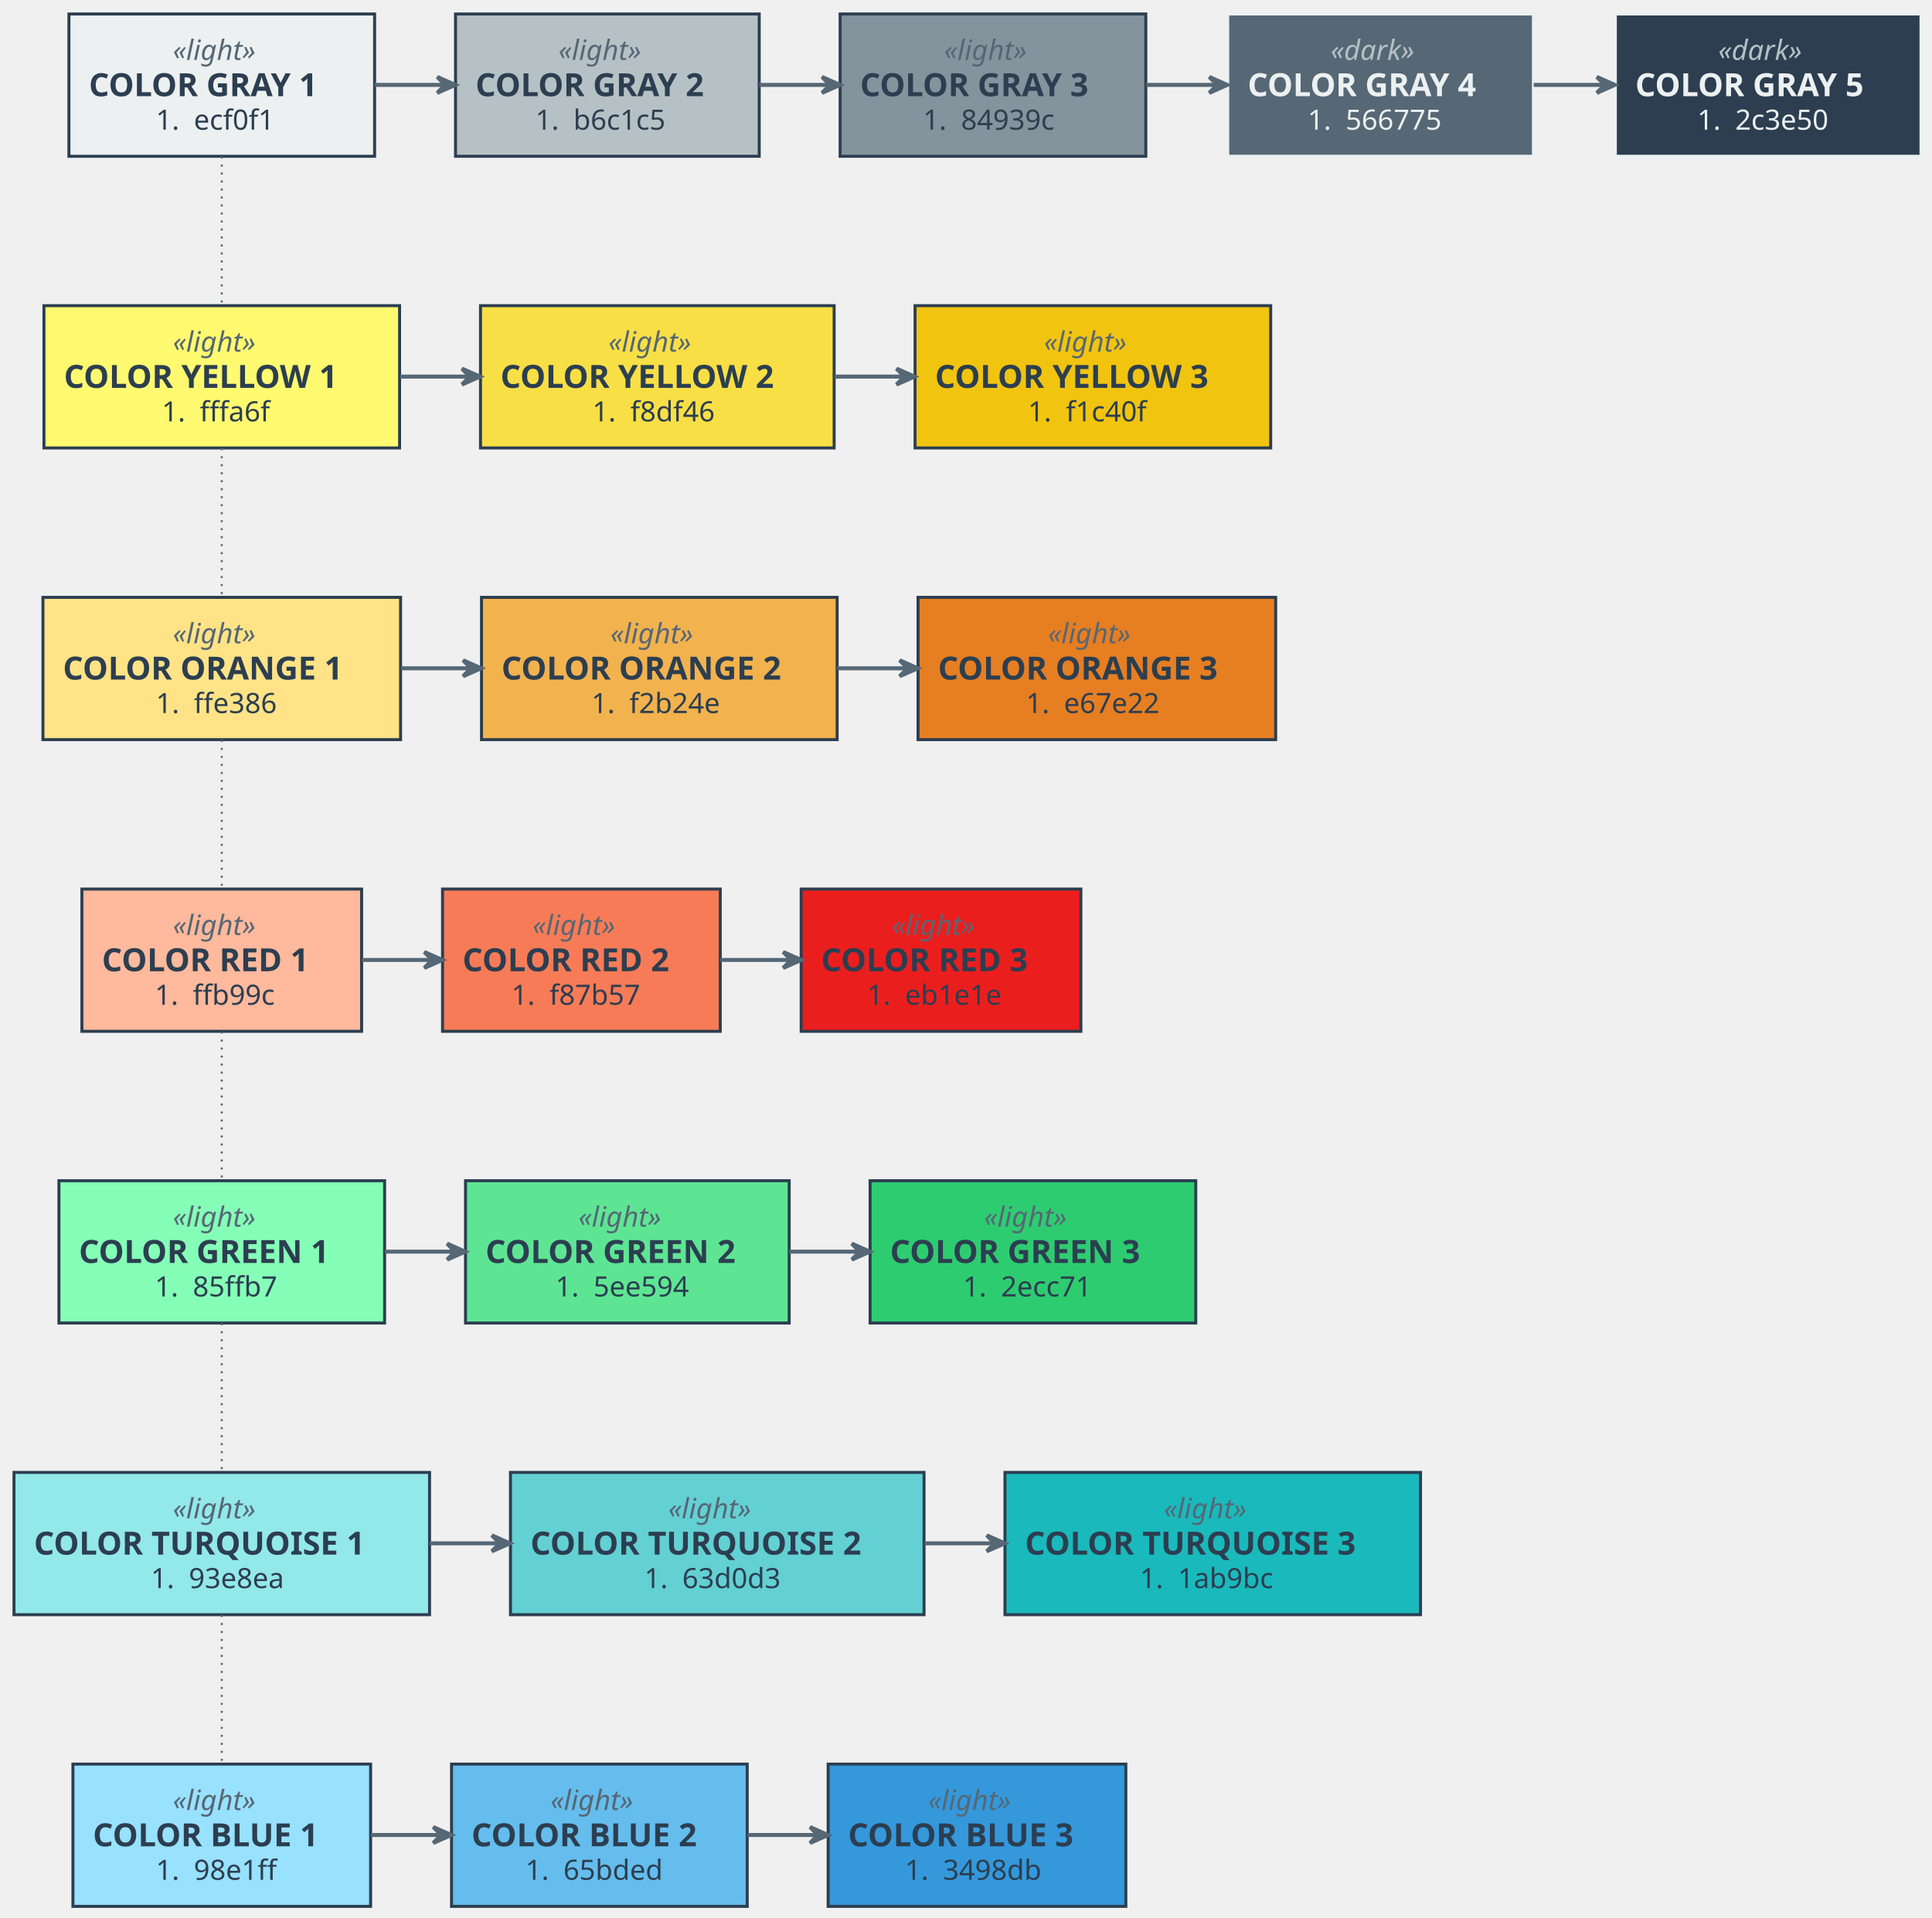
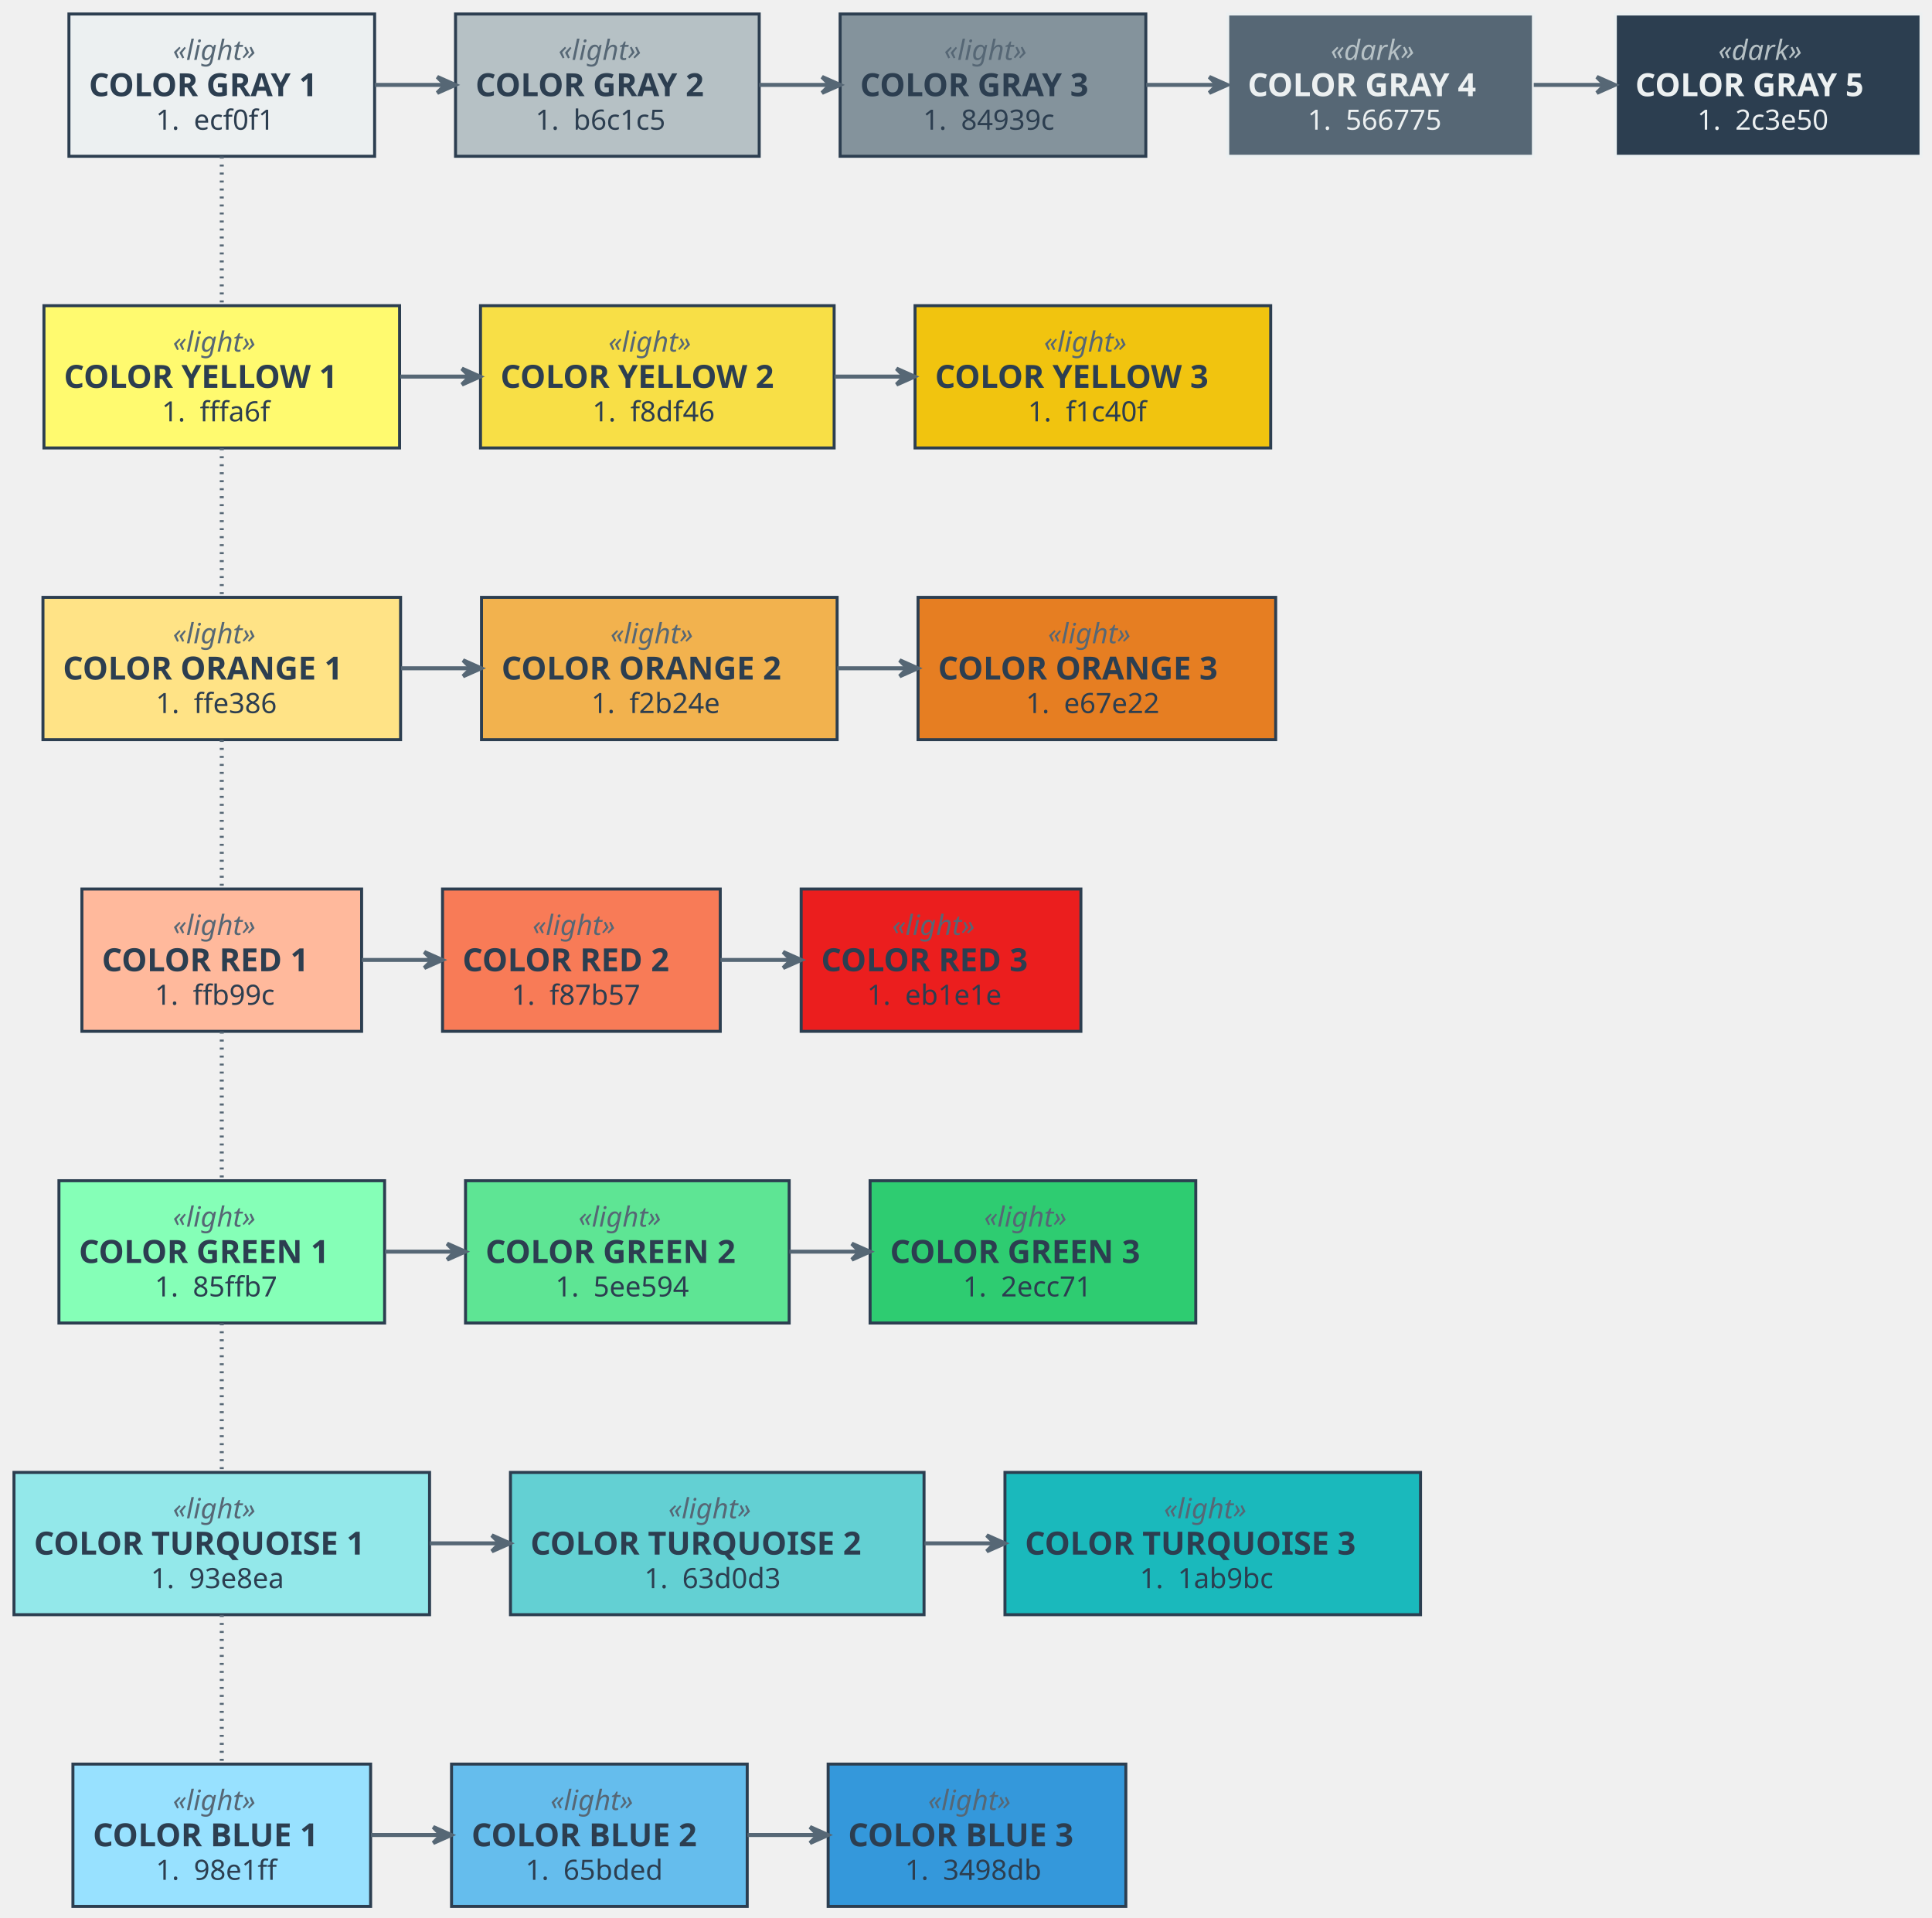
<svg xmlns="http://www.w3.org/2000/svg" contentScriptType="application/ecmascript" contentStyleType="text/css" height="960px" preserveAspectRatio="none" style="width:967px;height:960px;" version="1.1" viewBox="0 0 967 960" width="967px" zoomAndPan="magnify">
-   <defs />
+   <defs>
+     <style type="text/css">path:hover { stroke: #FFFFFF !important;}</style>
+   </defs>
  <g>
    <rect fill="#ECF0F1" height="71.219" style="stroke: #2C3E50; stroke-width: 1.5;" width="153" x="34.5" y="7" />
    <text fill="#566775" font-family="sans-serif" font-size="14" font-style="italic" lengthAdjust="spacingAndGlyphs" textLength="49" x="86.5" y="29.995">«light»</text>
    <text fill="#2C3E50" font-family="sans-serif" font-size="16" font-weight="bold" lengthAdjust="spacingAndGlyphs" textLength="133" x="44.5" y="48.148">COLOR GRAY 1</text>
    <text fill="#2C3E50" font-family="sans-serif" font-size="14" lengthAdjust="spacingAndGlyphs" textLength="14" x="78" y="64.917">1.</text>
    <text fill="#2C3E50" font-family="sans-serif" font-size="14" lengthAdjust="spacingAndGlyphs" textLength="47" x="97" y="64.917">ecf0f1</text>
    <rect fill="#B6C1C5" height="71.219" style="stroke: #2C3E50; stroke-width: 1.5;" width="152" x="228" y="7" />
    <text fill="#566775" font-family="sans-serif" font-size="14" font-style="italic" lengthAdjust="spacingAndGlyphs" textLength="49" x="279.5" y="29.995">«light»</text>
    <text fill="#2C3E50" font-family="sans-serif" font-size="16" font-weight="bold" lengthAdjust="spacingAndGlyphs" textLength="132" x="238" y="48.148">COLOR GRAY 2</text>
    <text fill="#2C3E50" font-family="sans-serif" font-size="14" lengthAdjust="spacingAndGlyphs" textLength="14" x="268" y="64.917">1.</text>
    <text fill="#2C3E50" font-family="sans-serif" font-size="14" lengthAdjust="spacingAndGlyphs" textLength="53" x="287" y="64.917">b6c1c5</text>
    <rect fill="#84939C" height="71.219" style="stroke: #2C3E50; stroke-width: 1.5;" width="153" x="420.5" y="7" />
    <text fill="#566775" font-family="sans-serif" font-size="14" font-style="italic" lengthAdjust="spacingAndGlyphs" textLength="49" x="472.5" y="29.995">«light»</text>
    <text fill="#2C3E50" font-family="sans-serif" font-size="16" font-weight="bold" lengthAdjust="spacingAndGlyphs" textLength="133" x="430.5" y="48.148">COLOR GRAY 3</text>
    <text fill="#2C3E50" font-family="sans-serif" font-size="14" lengthAdjust="spacingAndGlyphs" textLength="14" x="462" y="64.917">1.</text>
    <text fill="#2C3E50" font-family="sans-serif" font-size="14" lengthAdjust="spacingAndGlyphs" textLength="51" x="481" y="64.917">84939c</text>
    <rect fill="#566775" height="71.219" style="stroke: #ECF0F1; stroke-width: 1.5;" width="153" x="614.5" y="7" />
    <text fill="#B6C1C5" font-family="sans-serif" font-size="14" font-style="italic" lengthAdjust="spacingAndGlyphs" textLength="50" x="666" y="29.995">«dark»</text>
    <text fill="#ECF0F1" font-family="sans-serif" font-size="16" font-weight="bold" lengthAdjust="spacingAndGlyphs" textLength="133" x="624.5" y="48.148">COLOR GRAY 4</text>
    <text fill="#ECF0F1" font-family="sans-serif" font-size="14" lengthAdjust="spacingAndGlyphs" textLength="14" x="654.5" y="64.917">1.</text>
    <text fill="#ECF0F1" font-family="sans-serif" font-size="14" lengthAdjust="spacingAndGlyphs" textLength="54" x="673.5" y="64.917">566775</text>
    <rect fill="#2C3E50" height="71.219" style="stroke: #ECF0F1; stroke-width: 1.5;" width="153" x="808.5" y="7" />
    <text fill="#B6C1C5" font-family="sans-serif" font-size="14" font-style="italic" lengthAdjust="spacingAndGlyphs" textLength="50" x="860" y="29.995">«dark»</text>
    <text fill="#ECF0F1" font-family="sans-serif" font-size="16" font-weight="bold" lengthAdjust="spacingAndGlyphs" textLength="133" x="818.5" y="48.148">COLOR GRAY 5</text>
    <text fill="#ECF0F1" font-family="sans-serif" font-size="14" lengthAdjust="spacingAndGlyphs" textLength="14" x="849.5" y="64.917">1.</text>
    <text fill="#ECF0F1" font-family="sans-serif" font-size="14" lengthAdjust="spacingAndGlyphs" textLength="52" x="868.5" y="64.917">2c3e50</text>
    <rect fill="#FFFA6F" height="71.219" style="stroke: #2C3E50; stroke-width: 1.5;" width="178" x="22" y="153" />
    <text fill="#566775" font-family="sans-serif" font-size="14" font-style="italic" lengthAdjust="spacingAndGlyphs" textLength="49" x="86.5" y="175.995">«light»</text>
    <text fill="#2C3E50" font-family="sans-serif" font-size="16" font-weight="bold" lengthAdjust="spacingAndGlyphs" textLength="158" x="32" y="194.148">COLOR YELLOW 1</text>
    <text fill="#2C3E50" font-family="sans-serif" font-size="14" lengthAdjust="spacingAndGlyphs" textLength="14" x="81" y="210.917">1.</text>
    <text fill="#2C3E50" font-family="sans-serif" font-size="14" lengthAdjust="spacingAndGlyphs" textLength="41" x="100" y="210.917">fffa6f</text>
    <rect fill="#F8DF46" height="71.219" style="stroke: #2C3E50; stroke-width: 1.5;" width="177" x="240.5" y="153" />
    <text fill="#566775" font-family="sans-serif" font-size="14" font-style="italic" lengthAdjust="spacingAndGlyphs" textLength="49" x="304.5" y="175.995">«light»</text>
    <text fill="#2C3E50" font-family="sans-serif" font-size="16" font-weight="bold" lengthAdjust="spacingAndGlyphs" textLength="157" x="250.5" y="194.148">COLOR YELLOW 2</text>
    <text fill="#2C3E50" font-family="sans-serif" font-size="14" lengthAdjust="spacingAndGlyphs" textLength="14" x="296.5" y="210.917">1.</text>
    <text fill="#2C3E50" font-family="sans-serif" font-size="14" lengthAdjust="spacingAndGlyphs" textLength="46" x="315.5" y="210.917">f8df46</text>
    <rect fill="#F1C40F" height="71.219" style="stroke: #2C3E50; stroke-width: 1.5;" width="178" x="458" y="153" />
    <text fill="#566775" font-family="sans-serif" font-size="14" font-style="italic" lengthAdjust="spacingAndGlyphs" textLength="49" x="522.5" y="175.995">«light»</text>
    <text fill="#2C3E50" font-family="sans-serif" font-size="16" font-weight="bold" lengthAdjust="spacingAndGlyphs" textLength="158" x="468" y="194.148">COLOR YELLOW 3</text>
    <text fill="#2C3E50" font-family="sans-serif" font-size="14" lengthAdjust="spacingAndGlyphs" textLength="14" x="514.5" y="210.917">1.</text>
    <text fill="#2C3E50" font-family="sans-serif" font-size="14" lengthAdjust="spacingAndGlyphs" textLength="46" x="533.5" y="210.917">f1c40f</text>
    <rect fill="#FFE386" height="71.219" style="stroke: #2C3E50; stroke-width: 1.5;" width="179" x="21.5" y="299" />
    <text fill="#566775" font-family="sans-serif" font-size="14" font-style="italic" lengthAdjust="spacingAndGlyphs" textLength="49" x="86.5" y="321.995">«light»</text>
    <text fill="#2C3E50" font-family="sans-serif" font-size="16" font-weight="bold" lengthAdjust="spacingAndGlyphs" textLength="159" x="31.5" y="340.148">COLOR ORANGE 1</text>
    <text fill="#2C3E50" font-family="sans-serif" font-size="14" lengthAdjust="spacingAndGlyphs" textLength="14" x="78" y="356.917">1.</text>
    <text fill="#2C3E50" font-family="sans-serif" font-size="14" lengthAdjust="spacingAndGlyphs" textLength="47" x="97" y="356.917">ffe386</text>
    <rect fill="#F2B24E" height="71.219" style="stroke: #2C3E50; stroke-width: 1.5;" width="178" x="241" y="299" />
    <text fill="#566775" font-family="sans-serif" font-size="14" font-style="italic" lengthAdjust="spacingAndGlyphs" textLength="49" x="305.5" y="321.995">«light»</text>
    <text fill="#2C3E50" font-family="sans-serif" font-size="16" font-weight="bold" lengthAdjust="spacingAndGlyphs" textLength="158" x="251" y="340.148">COLOR ORANGE 2</text>
    <text fill="#2C3E50" font-family="sans-serif" font-size="14" lengthAdjust="spacingAndGlyphs" textLength="14" x="296" y="356.917">1.</text>
    <text fill="#2C3E50" font-family="sans-serif" font-size="14" lengthAdjust="spacingAndGlyphs" textLength="49" x="315" y="356.917">f2b24e</text>
    <rect fill="#E67E22" height="71.219" style="stroke: #2C3E50; stroke-width: 1.5;" width="179" x="459.5" y="299" />
    <text fill="#566775" font-family="sans-serif" font-size="14" font-style="italic" lengthAdjust="spacingAndGlyphs" textLength="49" x="524.5" y="321.995">«light»</text>
    <text fill="#2C3E50" font-family="sans-serif" font-size="16" font-weight="bold" lengthAdjust="spacingAndGlyphs" textLength="159" x="469.5" y="340.148">COLOR ORANGE 3</text>
    <text fill="#2C3E50" font-family="sans-serif" font-size="14" lengthAdjust="spacingAndGlyphs" textLength="14" x="513.5" y="356.917">1.</text>
    <text fill="#2C3E50" font-family="sans-serif" font-size="14" lengthAdjust="spacingAndGlyphs" textLength="52" x="532.5" y="356.917">e67e22</text>
    <rect fill="#FFB99C" height="71.219" style="stroke: #2C3E50; stroke-width: 1.5;" width="140" x="41" y="445" />
    <text fill="#566775" font-family="sans-serif" font-size="14" font-style="italic" lengthAdjust="spacingAndGlyphs" textLength="49" x="86.5" y="467.995">«light»</text>
    <text fill="#2C3E50" font-family="sans-serif" font-size="16" font-weight="bold" lengthAdjust="spacingAndGlyphs" textLength="120" x="51" y="486.148">COLOR RED 1</text>
    <text fill="#2C3E50" font-family="sans-serif" font-size="14" lengthAdjust="spacingAndGlyphs" textLength="14" x="77.5" y="502.917">1.</text>
    <text fill="#2C3E50" font-family="sans-serif" font-size="14" lengthAdjust="spacingAndGlyphs" textLength="48" x="96.5" y="502.917">ffb99c</text>
    <rect fill="#F87B57" height="71.219" style="stroke: #2C3E50; stroke-width: 1.5;" width="139" x="221.5" y="445" />
    <text fill="#566775" font-family="sans-serif" font-size="14" font-style="italic" lengthAdjust="spacingAndGlyphs" textLength="49" x="266.5" y="467.995">«light»</text>
    <text fill="#2C3E50" font-family="sans-serif" font-size="16" font-weight="bold" lengthAdjust="spacingAndGlyphs" textLength="119" x="231.5" y="486.148">COLOR RED 2</text>
    <text fill="#2C3E50" font-family="sans-serif" font-size="14" lengthAdjust="spacingAndGlyphs" textLength="14" x="256" y="502.917">1.</text>
    <text fill="#2C3E50" font-family="sans-serif" font-size="14" lengthAdjust="spacingAndGlyphs" textLength="51" x="275" y="502.917">f87b57</text>
    <rect fill="#EB1E1E" height="71.219" style="stroke: #2C3E50; stroke-width: 1.5;" width="140" x="401" y="445" />
    <text fill="#566775" font-family="sans-serif" font-size="14" font-style="italic" lengthAdjust="spacingAndGlyphs" textLength="49" x="446.5" y="467.995">«light»</text>
    <text fill="#2C3E50" font-family="sans-serif" font-size="16" font-weight="bold" lengthAdjust="spacingAndGlyphs" textLength="120" x="411" y="486.148">COLOR RED 3</text>
    <text fill="#2C3E50" font-family="sans-serif" font-size="14" lengthAdjust="spacingAndGlyphs" textLength="14" x="434" y="502.917">1.</text>
    <text fill="#2C3E50" font-family="sans-serif" font-size="14" lengthAdjust="spacingAndGlyphs" textLength="55" x="453" y="502.917">eb1e1e</text>
    <rect fill="#85FFB7" height="71.219" style="stroke: #2C3E50; stroke-width: 1.5;" width="163" x="29.5" y="591" />
    <text fill="#566775" font-family="sans-serif" font-size="14" font-style="italic" lengthAdjust="spacingAndGlyphs" textLength="49" x="86.5" y="613.995">«light»</text>
    <text fill="#2C3E50" font-family="sans-serif" font-size="16" font-weight="bold" lengthAdjust="spacingAndGlyphs" textLength="143" x="39.5" y="632.148">COLOR GREEN 1</text>
    <text fill="#2C3E50" font-family="sans-serif" font-size="14" lengthAdjust="spacingAndGlyphs" textLength="14" x="77.5" y="648.917">1.</text>
    <text fill="#2C3E50" font-family="sans-serif" font-size="14" lengthAdjust="spacingAndGlyphs" textLength="48" x="96.5" y="648.917">85ffb7</text>
    <rect fill="#5EE594" height="71.219" style="stroke: #2C3E50; stroke-width: 1.5;" width="162" x="233" y="591" />
    <text fill="#566775" font-family="sans-serif" font-size="14" font-style="italic" lengthAdjust="spacingAndGlyphs" textLength="49" x="289.5" y="613.995">«light»</text>
    <text fill="#2C3E50" font-family="sans-serif" font-size="16" font-weight="bold" lengthAdjust="spacingAndGlyphs" textLength="142" x="243" y="632.148">COLOR GREEN 2</text>
    <text fill="#2C3E50" font-family="sans-serif" font-size="14" lengthAdjust="spacingAndGlyphs" textLength="14" x="278" y="648.917">1.</text>
    <text fill="#2C3E50" font-family="sans-serif" font-size="14" lengthAdjust="spacingAndGlyphs" textLength="53" x="297" y="648.917">5ee594</text>
    <rect fill="#2ECC71" height="71.219" style="stroke: #2C3E50; stroke-width: 1.5;" width="163" x="435.5" y="591" />
    <text fill="#566775" font-family="sans-serif" font-size="14" font-style="italic" lengthAdjust="spacingAndGlyphs" textLength="49" x="492.5" y="613.995">«light»</text>
    <text fill="#2C3E50" font-family="sans-serif" font-size="16" font-weight="bold" lengthAdjust="spacingAndGlyphs" textLength="143" x="445.5" y="632.148">COLOR GREEN 3</text>
    <text fill="#2C3E50" font-family="sans-serif" font-size="14" lengthAdjust="spacingAndGlyphs" textLength="14" x="482" y="648.917">1.</text>
    <text fill="#2C3E50" font-family="sans-serif" font-size="14" lengthAdjust="spacingAndGlyphs" textLength="51" x="501" y="648.917">2ecc71</text>
    <rect fill="#93E8EA" height="71.219" style="stroke: #2C3E50; stroke-width: 1.5;" width="208" x="7" y="737" />
    <text fill="#566775" font-family="sans-serif" font-size="14" font-style="italic" lengthAdjust="spacingAndGlyphs" textLength="49" x="86.5" y="759.995">«light»</text>
    <text fill="#2C3E50" font-family="sans-serif" font-size="16" font-weight="bold" lengthAdjust="spacingAndGlyphs" textLength="188" x="17" y="778.148">COLOR TURQUOISE 1</text>
    <text fill="#2C3E50" font-family="sans-serif" font-size="14" lengthAdjust="spacingAndGlyphs" textLength="14" x="75.5" y="794.917">1.</text>
    <text fill="#2C3E50" font-family="sans-serif" font-size="14" lengthAdjust="spacingAndGlyphs" textLength="52" x="94.5" y="794.917">93e8ea</text>
    <rect fill="#63D0D3" height="71.219" style="stroke: #2C3E50; stroke-width: 1.5;" width="207" x="255.5" y="737" />
    <text fill="#566775" font-family="sans-serif" font-size="14" font-style="italic" lengthAdjust="spacingAndGlyphs" textLength="49" x="334.5" y="759.995">«light»</text>
    <text fill="#2C3E50" font-family="sans-serif" font-size="16" font-weight="bold" lengthAdjust="spacingAndGlyphs" textLength="187" x="265.5" y="778.148">COLOR TURQUOISE 2</text>
    <text fill="#2C3E50" font-family="sans-serif" font-size="14" lengthAdjust="spacingAndGlyphs" textLength="14" x="322.5" y="794.917">1.</text>
    <text fill="#2C3E50" font-family="sans-serif" font-size="14" lengthAdjust="spacingAndGlyphs" textLength="54" x="341.5" y="794.917">63d0d3</text>
    <rect fill="#1AB9BC" height="71.219" style="stroke: #2C3E50; stroke-width: 1.5;" width="208" x="503" y="737" />
    <text fill="#566775" font-family="sans-serif" font-size="14" font-style="italic" lengthAdjust="spacingAndGlyphs" textLength="49" x="582.5" y="759.995">«light»</text>
    <text fill="#2C3E50" font-family="sans-serif" font-size="16" font-weight="bold" lengthAdjust="spacingAndGlyphs" textLength="188" x="513" y="778.148">COLOR TURQUOISE 3</text>
    <text fill="#2C3E50" font-family="sans-serif" font-size="14" lengthAdjust="spacingAndGlyphs" textLength="14" x="570.5" y="794.917">1.</text>
    <text fill="#2C3E50" font-family="sans-serif" font-size="14" lengthAdjust="spacingAndGlyphs" textLength="54" x="589.5" y="794.917">1ab9bc</text>
    <rect fill="#98E1FF" height="71.219" style="stroke: #2C3E50; stroke-width: 1.5;" width="149" x="36.5" y="883" />
    <text fill="#566775" font-family="sans-serif" font-size="14" font-style="italic" lengthAdjust="spacingAndGlyphs" textLength="49" x="86.5" y="905.995">«light»</text>
    <text fill="#2C3E50" font-family="sans-serif" font-size="16" font-weight="bold" lengthAdjust="spacingAndGlyphs" textLength="129" x="46.5" y="924.148">COLOR BLUE 1</text>
    <text fill="#2C3E50" font-family="sans-serif" font-size="14" lengthAdjust="spacingAndGlyphs" textLength="14" x="78" y="940.917">1.</text>
    <text fill="#2C3E50" font-family="sans-serif" font-size="14" lengthAdjust="spacingAndGlyphs" textLength="47" x="97" y="940.917">98e1ff</text>
    <rect fill="#65BDED" height="71.219" style="stroke: #2C3E50; stroke-width: 1.5;" width="148" x="226" y="883" />
    <text fill="#566775" font-family="sans-serif" font-size="14" font-style="italic" lengthAdjust="spacingAndGlyphs" textLength="49" x="275.5" y="905.995">«light»</text>
    <text fill="#2C3E50" font-family="sans-serif" font-size="16" font-weight="bold" lengthAdjust="spacingAndGlyphs" textLength="128" x="236" y="924.148">COLOR BLUE 2</text>
    <text fill="#2C3E50" font-family="sans-serif" font-size="14" lengthAdjust="spacingAndGlyphs" textLength="14" x="263" y="940.917">1.</text>
    <text fill="#2C3E50" font-family="sans-serif" font-size="14" lengthAdjust="spacingAndGlyphs" textLength="55" x="282" y="940.917">65bded</text>
    <rect fill="#3498DB" height="71.219" style="stroke: #2C3E50; stroke-width: 1.5;" width="149" x="414.5" y="883" />
    <text fill="#566775" font-family="sans-serif" font-size="14" font-style="italic" lengthAdjust="spacingAndGlyphs" textLength="49" x="464.5" y="905.995">«light»</text>
    <text fill="#2C3E50" font-family="sans-serif" font-size="16" font-weight="bold" lengthAdjust="spacingAndGlyphs" textLength="129" x="424.5" y="924.148">COLOR BLUE 3</text>
    <text fill="#2C3E50" font-family="sans-serif" font-size="14" lengthAdjust="spacingAndGlyphs" textLength="14" x="453" y="940.917">1.</text>
    <text fill="#2C3E50" font-family="sans-serif" font-size="14" lengthAdjust="spacingAndGlyphs" textLength="53" x="472" y="940.917">3498db</text>
    <path d="M187.556,42.5 C199.055,42.5 210.95,42.5 222.547,42.5 " fill="none" id="ALIAS_COLOR_GRAY_1-to-ALIAS_COLOR_GRAY_2" style="stroke: #566775; stroke-width: 2.0;" />
    <polygon fill="#566775" points="227.852,42.5,218.852,38.5,222.852,42.5,218.852,46.5,227.852,42.5" style="stroke: #566775; stroke-width: 2.0;" />
    <text fill="#2C3E50" font-family="sans-serif" font-size="12" lengthAdjust="spacingAndGlyphs" textLength="0" x="209.75" y="36.639" />
    <path d="M380.002,42.5 C391.631,42.5 403.678,42.5 415.422,42.5 " fill="none" id="ALIAS_COLOR_GRAY_2-to-ALIAS_COLOR_GRAY_3" style="stroke: #566775; stroke-width: 2.0;" />
    <polygon fill="#566775" points="420.434,42.5,411.434,38.5,415.434,42.5,411.434,46.5,420.434,42.5" style="stroke: #566775; stroke-width: 2.0;" />
    <text fill="#2C3E50" font-family="sans-serif" font-size="12" lengthAdjust="spacingAndGlyphs" textLength="0" x="402.25" y="36.639" />
    <path d="M573.674,42.5 C585.351,42.5 597.439,42.5 609.22,42.5 " fill="none" id="ALIAS_COLOR_GRAY_3-to-ALIAS_COLOR_GRAY_4" style="stroke: #566775; stroke-width: 2.0;" />
    <polygon fill="#566775" points="614.248,42.5,605.248,38.5,609.248,42.5,605.248,46.5,614.248,42.5" style="stroke: #566775; stroke-width: 2.0;" />
    <text fill="#2C3E50" font-family="sans-serif" font-size="12" lengthAdjust="spacingAndGlyphs" textLength="0" x="596" y="36.639" />
    <path d="M767.674,42.5 C779.351,42.5 791.439,42.5 803.22,42.5 " fill="none" id="ALIAS_COLOR_GRAY_4-to-ALIAS_COLOR_GRAY_5" style="stroke: #566775; stroke-width: 2.0;" />
    <polygon fill="#566775" points="808.248,42.5,799.248,38.5,803.248,42.5,799.248,46.5,808.248,42.5" style="stroke: #566775; stroke-width: 2.0;" />
    <text fill="#2C3E50" font-family="sans-serif" font-size="12" lengthAdjust="spacingAndGlyphs" textLength="0" x="790" y="36.639" />
-     <path d="M111,78.358 C111,100.999 111,130.386 111,152.963 " fill="none" id="ALIAS_COLOR_GRAY_1-ALIAS_COLOR_YELLOW_1" style="stroke: #566775; stroke-width: 1.0; stroke-dasharray: 1.0,3.0;" />
+     <path d="M111,78.358 C111,100.999 111,130.386 111,152.963 " fill="none" id="ALIAS_COLOR_GRAY_1-ALIAS_COLOR_YELLOW_1" style="stroke: #566775; stroke-width: 2.0; stroke-dasharray: 1.0,3.0;" />
    <text fill="#2C3E50" font-family="sans-serif" font-size="12" lengthAdjust="spacingAndGlyphs" textLength="0" x="116" y="120.139" />
    <path d="M200.298,188.5 C211.718,188.5 223.437,188.5 234.931,188.5 " fill="none" id="ALIAS_COLOR_YELLOW_1-to-ALIAS_COLOR_YELLOW_2" style="stroke: #566775; stroke-width: 2.0;" />
    <polygon fill="#566775" points="240.194,188.5,231.194,184.5,235.194,188.5,231.194,192.5,240.194,188.5" style="stroke: #566775; stroke-width: 2.0;" />
    <text fill="#2C3E50" font-family="sans-serif" font-size="12" lengthAdjust="spacingAndGlyphs" textLength="0" x="222.25" y="182.639" />
    <path d="M417.669,188.5 C429.118,188.5 440.877,188.5 452.417,188.5 " fill="none" id="ALIAS_COLOR_YELLOW_2-to-ALIAS_COLOR_YELLOW_3" style="stroke: #566775; stroke-width: 2.0;" />
    <polygon fill="#566775" points="457.702,188.5,448.702,184.5,452.702,188.5,448.702,192.5,457.702,188.5" style="stroke: #566775; stroke-width: 2.0;" />
    <text fill="#2C3E50" font-family="sans-serif" font-size="12" lengthAdjust="spacingAndGlyphs" textLength="0" x="439.75" y="182.639" />
-     <path d="M111,224.358 C111,246.999 111,276.386 111,298.963 " fill="none" id="ALIAS_COLOR_YELLOW_1-ALIAS_COLOR_ORANGE_1" style="stroke: #566775; stroke-width: 1.0; stroke-dasharray: 1.0,3.0;" />
+     <path d="M111,224.358 C111,246.999 111,276.386 111,298.963 " fill="none" id="ALIAS_COLOR_YELLOW_1-ALIAS_COLOR_ORANGE_1" style="stroke: #566775; stroke-width: 2.0; stroke-dasharray: 1.0,3.0;" />
    <text fill="#2C3E50" font-family="sans-serif" font-size="12" lengthAdjust="spacingAndGlyphs" textLength="0" x="116" y="266.139" />
    <path d="M200.708,334.5 C212.18,334.5 223.953,334.5 235.499,334.5 " fill="none" id="ALIAS_COLOR_ORANGE_1-to-ALIAS_COLOR_ORANGE_2" style="stroke: #566775; stroke-width: 2.0;" />
    <polygon fill="#566775" points="240.786,334.5,231.786,330.5,235.786,334.5,231.786,338.5,240.786,334.5" style="stroke: #566775; stroke-width: 2.0;" />
    <text fill="#2C3E50" font-family="sans-serif" font-size="12" lengthAdjust="spacingAndGlyphs" textLength="0" x="222.75" y="328.639" />
    <path d="M419.076,334.5 C430.577,334.5 442.391,334.5 453.983,334.5 " fill="none" id="ALIAS_COLOR_ORANGE_2-to-ALIAS_COLOR_ORANGE_3" style="stroke: #566775; stroke-width: 2.0;" />
    <polygon fill="#566775" points="459.292,334.5,450.292,330.5,454.292,334.5,450.292,338.5,459.292,334.5" style="stroke: #566775; stroke-width: 2.0;" />
    <text fill="#2C3E50" font-family="sans-serif" font-size="12" lengthAdjust="spacingAndGlyphs" textLength="0" x="441.25" y="328.639" />
-     <path d="M111,370.358 C111,392.999 111,422.386 111,444.963 " fill="none" id="ALIAS_COLOR_ORANGE_1-ALIAS_COLOR_RED_1" style="stroke: #566775; stroke-width: 1.0; stroke-dasharray: 1.0,3.0;" />
+     <path d="M111,370.358 C111,392.999 111,422.386 111,444.963 " fill="none" id="ALIAS_COLOR_ORANGE_1-ALIAS_COLOR_RED_1" style="stroke: #566775; stroke-width: 2.0; stroke-dasharray: 1.0,3.0;" />
    <text fill="#2C3E50" font-family="sans-serif" font-size="12" lengthAdjust="spacingAndGlyphs" textLength="0" x="116" y="412.139" />
    <path d="M181.108,480.5 C192.579,480.5 204.503,480.5 216.085,480.5 " fill="none" id="ALIAS_COLOR_RED_1-to-ALIAS_COLOR_RED_2" style="stroke: #566775; stroke-width: 2.0;" />
    <polygon fill="#566775" points="221.379,480.5,212.379,476.5,216.379,480.5,212.379,484.5,221.379,480.5" style="stroke: #566775; stroke-width: 2.0;" />
    <text fill="#2C3E50" font-family="sans-serif" font-size="12" lengthAdjust="spacingAndGlyphs" textLength="0" x="203.25" y="474.639" />
    <path d="M360.593,480.5 C372.192,480.5 384.269,480.5 395.996,480.5 " fill="none" id="ALIAS_COLOR_RED_2-to-ALIAS_COLOR_RED_3" style="stroke: #566775; stroke-width: 2.0;" />
    <polygon fill="#566775" points="400.999,480.5,391.999,476.5,395.999,480.5,391.999,484.5,400.999,480.5" style="stroke: #566775; stroke-width: 2.0;" />
    <text fill="#2C3E50" font-family="sans-serif" font-size="12" lengthAdjust="spacingAndGlyphs" textLength="0" x="382.75" y="474.639" />
-     <path d="M111,516.358 C111,538.999 111,568.386 111,590.963 " fill="none" id="ALIAS_COLOR_RED_1-ALIAS_COLOR_GREEN_1" style="stroke: #566775; stroke-width: 1.0; stroke-dasharray: 1.0,3.0;" />
+     <path d="M111,516.358 C111,538.999 111,568.386 111,590.963 " fill="none" id="ALIAS_COLOR_RED_1-ALIAS_COLOR_GREEN_1" style="stroke: #566775; stroke-width: 2.0; stroke-dasharray: 1.0,3.0;" />
    <text fill="#2C3E50" font-family="sans-serif" font-size="12" lengthAdjust="spacingAndGlyphs" textLength="0" x="116" y="558.139" />
    <path d="M192.69,626.5 C204.155,626.5 215.971,626.5 227.521,626.5 " fill="none" id="ALIAS_COLOR_GREEN_1-to-ALIAS_COLOR_GREEN_2" style="stroke: #566775; stroke-width: 2.0;" />
    <polygon fill="#566775" points="232.807,626.5,223.807,622.5,227.807,626.5,223.807,630.5,232.807,626.5" style="stroke: #566775; stroke-width: 2.0;" />
    <text fill="#2C3E50" font-family="sans-serif" font-size="12" lengthAdjust="spacingAndGlyphs" textLength="0" x="214.75" y="620.639" />
    <path d="M395.106,626.5 C406.598,626.5 418.455,626.5 430.052,626.5 " fill="none" id="ALIAS_COLOR_GREEN_2-to-ALIAS_COLOR_GREEN_3" style="stroke: #566775; stroke-width: 2.0;" />
    <polygon fill="#566775" points="435.36,626.5,426.36,622.5,430.36,626.5,426.36,630.5,435.36,626.5" style="stroke: #566775; stroke-width: 2.0;" />
    <text fill="#2C3E50" font-family="sans-serif" font-size="12" lengthAdjust="spacingAndGlyphs" textLength="0" x="417.25" y="620.639" />
-     <path d="M111,662.358 C111,684.999 111,714.386 111,736.963 " fill="none" id="ALIAS_COLOR_GREEN_1-ALIAS_COLOR_TURQUOISE_1" style="stroke: #566775; stroke-width: 1.0; stroke-dasharray: 1.0,3.0;" />
+     <path d="M111,662.358 C111,684.999 111,714.386 111,736.963 " fill="none" id="ALIAS_COLOR_GREEN_1-ALIAS_COLOR_TURQUOISE_1" style="stroke: #566775; stroke-width: 2.0; stroke-dasharray: 1.0,3.0;" />
    <text fill="#2C3E50" font-family="sans-serif" font-size="12" lengthAdjust="spacingAndGlyphs" textLength="0" x="116" y="704.139" />
    <path d="M215.096,772.5 C226.591,772.5 238.321,772.5 249.875,772.5 " fill="none" id="ALIAS_COLOR_TURQUOISE_1-to-ALIAS_COLOR_TURQUOISE_2" style="stroke: #566775; stroke-width: 2.0;" />
    <polygon fill="#566775" points="255.17,772.5,246.17,768.5,250.17,772.5,246.17,776.5,255.17,772.5" style="stroke: #566775; stroke-width: 2.0;" />
    <text fill="#2C3E50" font-family="sans-serif" font-size="12" lengthAdjust="spacingAndGlyphs" textLength="0" x="237.25" y="766.639" />
    <path d="M462.737,772.5 C474.248,772.5 485.997,772.5 497.575,772.5 " fill="none" id="ALIAS_COLOR_TURQUOISE_2-to-ALIAS_COLOR_TURQUOISE_3" style="stroke: #566775; stroke-width: 2.0;" />
    <polygon fill="#566775" points="502.881,772.5,493.881,768.5,497.881,772.5,493.881,776.5,502.881,772.5" style="stroke: #566775; stroke-width: 2.0;" />
    <text fill="#2C3E50" font-family="sans-serif" font-size="12" lengthAdjust="spacingAndGlyphs" textLength="0" x="484.75" y="766.639" />
-     <path d="M111,808.358 C111,830.999 111,860.386 111,882.963 " fill="none" id="ALIAS_COLOR_TURQUOISE_1-ALIAS_COLOR_BLUE_1" style="stroke: #566775; stroke-width: 1.0; stroke-dasharray: 1.0,3.0;" />
+     <path d="M111,808.358 C111,830.999 111,860.386 111,882.963 " fill="none" id="ALIAS_COLOR_TURQUOISE_1-ALIAS_COLOR_BLUE_1" style="stroke: #566775; stroke-width: 2.0; stroke-dasharray: 1.0,3.0;" />
    <text fill="#2C3E50" font-family="sans-serif" font-size="12" lengthAdjust="spacingAndGlyphs" textLength="0" x="116" y="850.139" />
    <path d="M185.698,918.5 C197.151,918.5 209.01,918.5 220.562,918.5 " fill="none" id="ALIAS_COLOR_BLUE_1-to-ALIAS_COLOR_BLUE_2" style="stroke: #566775; stroke-width: 2.0;" />
    <polygon fill="#566775" points="225.845,918.5,216.845,914.5,220.845,918.5,216.845,922.5,225.845,918.5" style="stroke: #566775; stroke-width: 2.0;" />
    <text fill="#2C3E50" font-family="sans-serif" font-size="12" lengthAdjust="spacingAndGlyphs" textLength="0" x="207.75" y="912.639" />
    <path d="M374.155,918.5 C385.635,918.5 397.534,918.5 409.133,918.5 " fill="none" id="ALIAS_COLOR_BLUE_2-to-ALIAS_COLOR_BLUE_3" style="stroke: #566775; stroke-width: 2.0;" />
    <polygon fill="#566775" points="414.438,918.5,405.438,914.5,409.438,918.5,405.438,922.5,414.438,918.5" style="stroke: #566775; stroke-width: 2.0;" />
    <text fill="#2C3E50" font-family="sans-serif" font-size="12" lengthAdjust="spacingAndGlyphs" textLength="0" x="396.25" y="912.639" />
  </g>
</svg>
